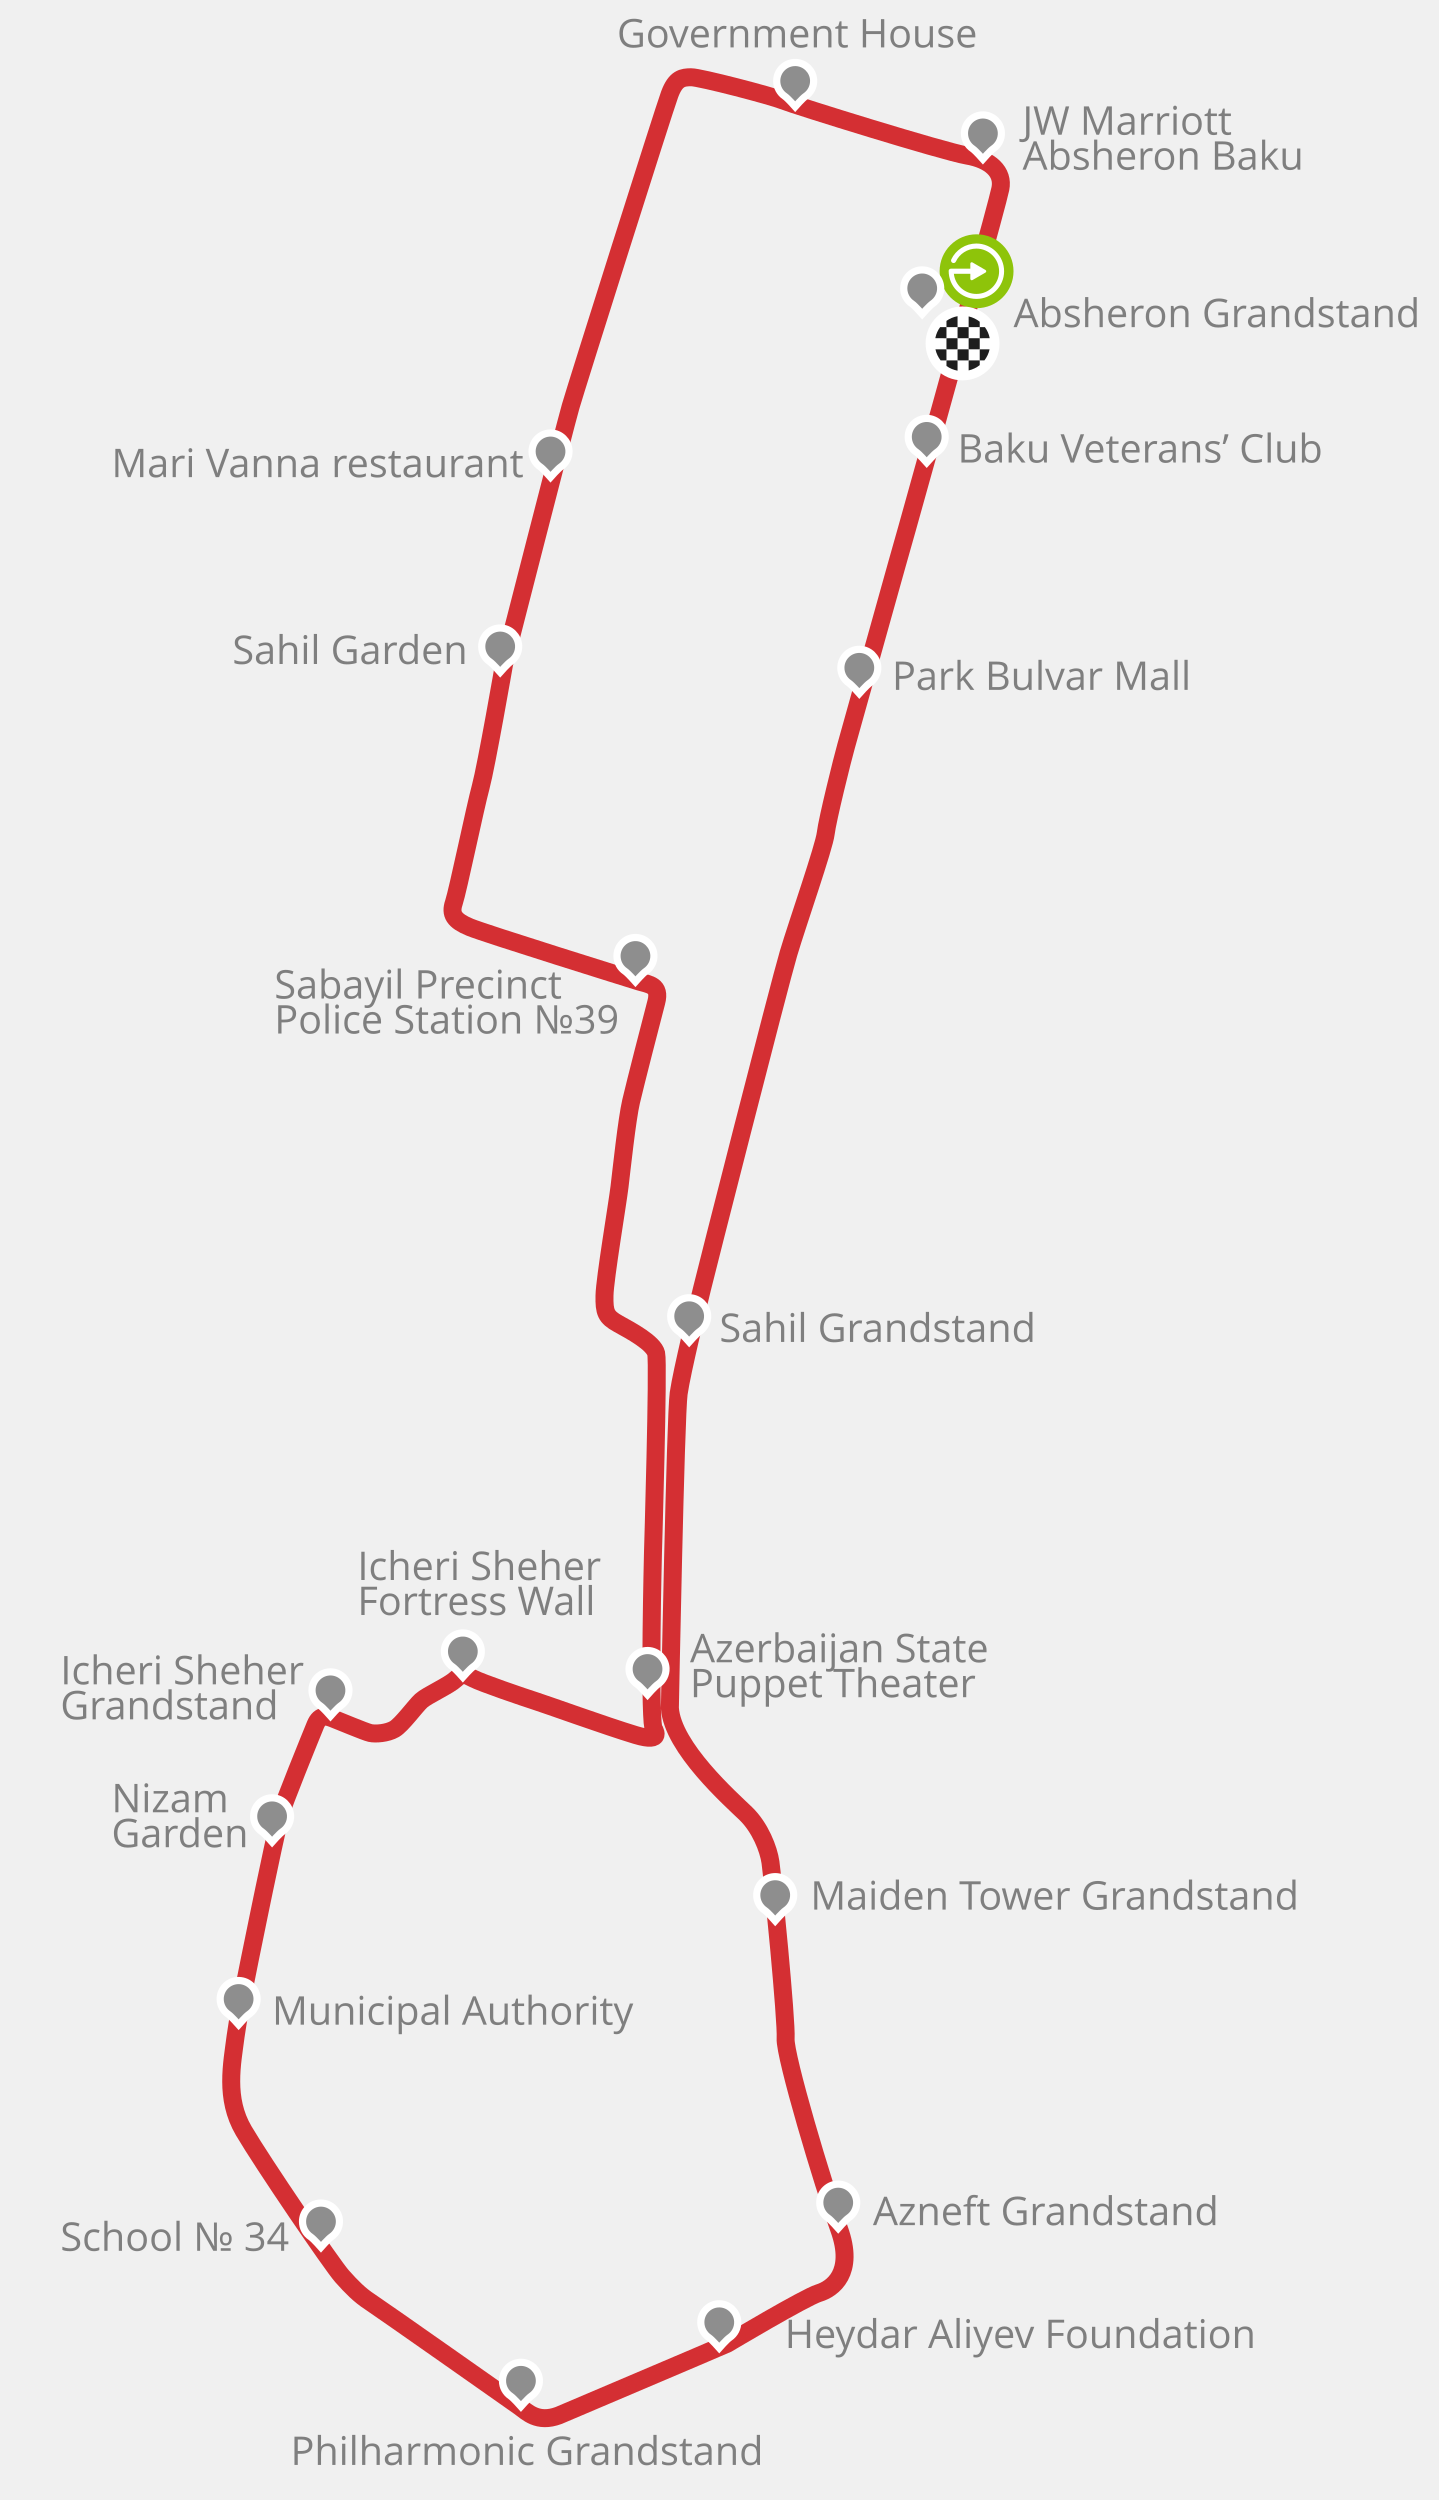
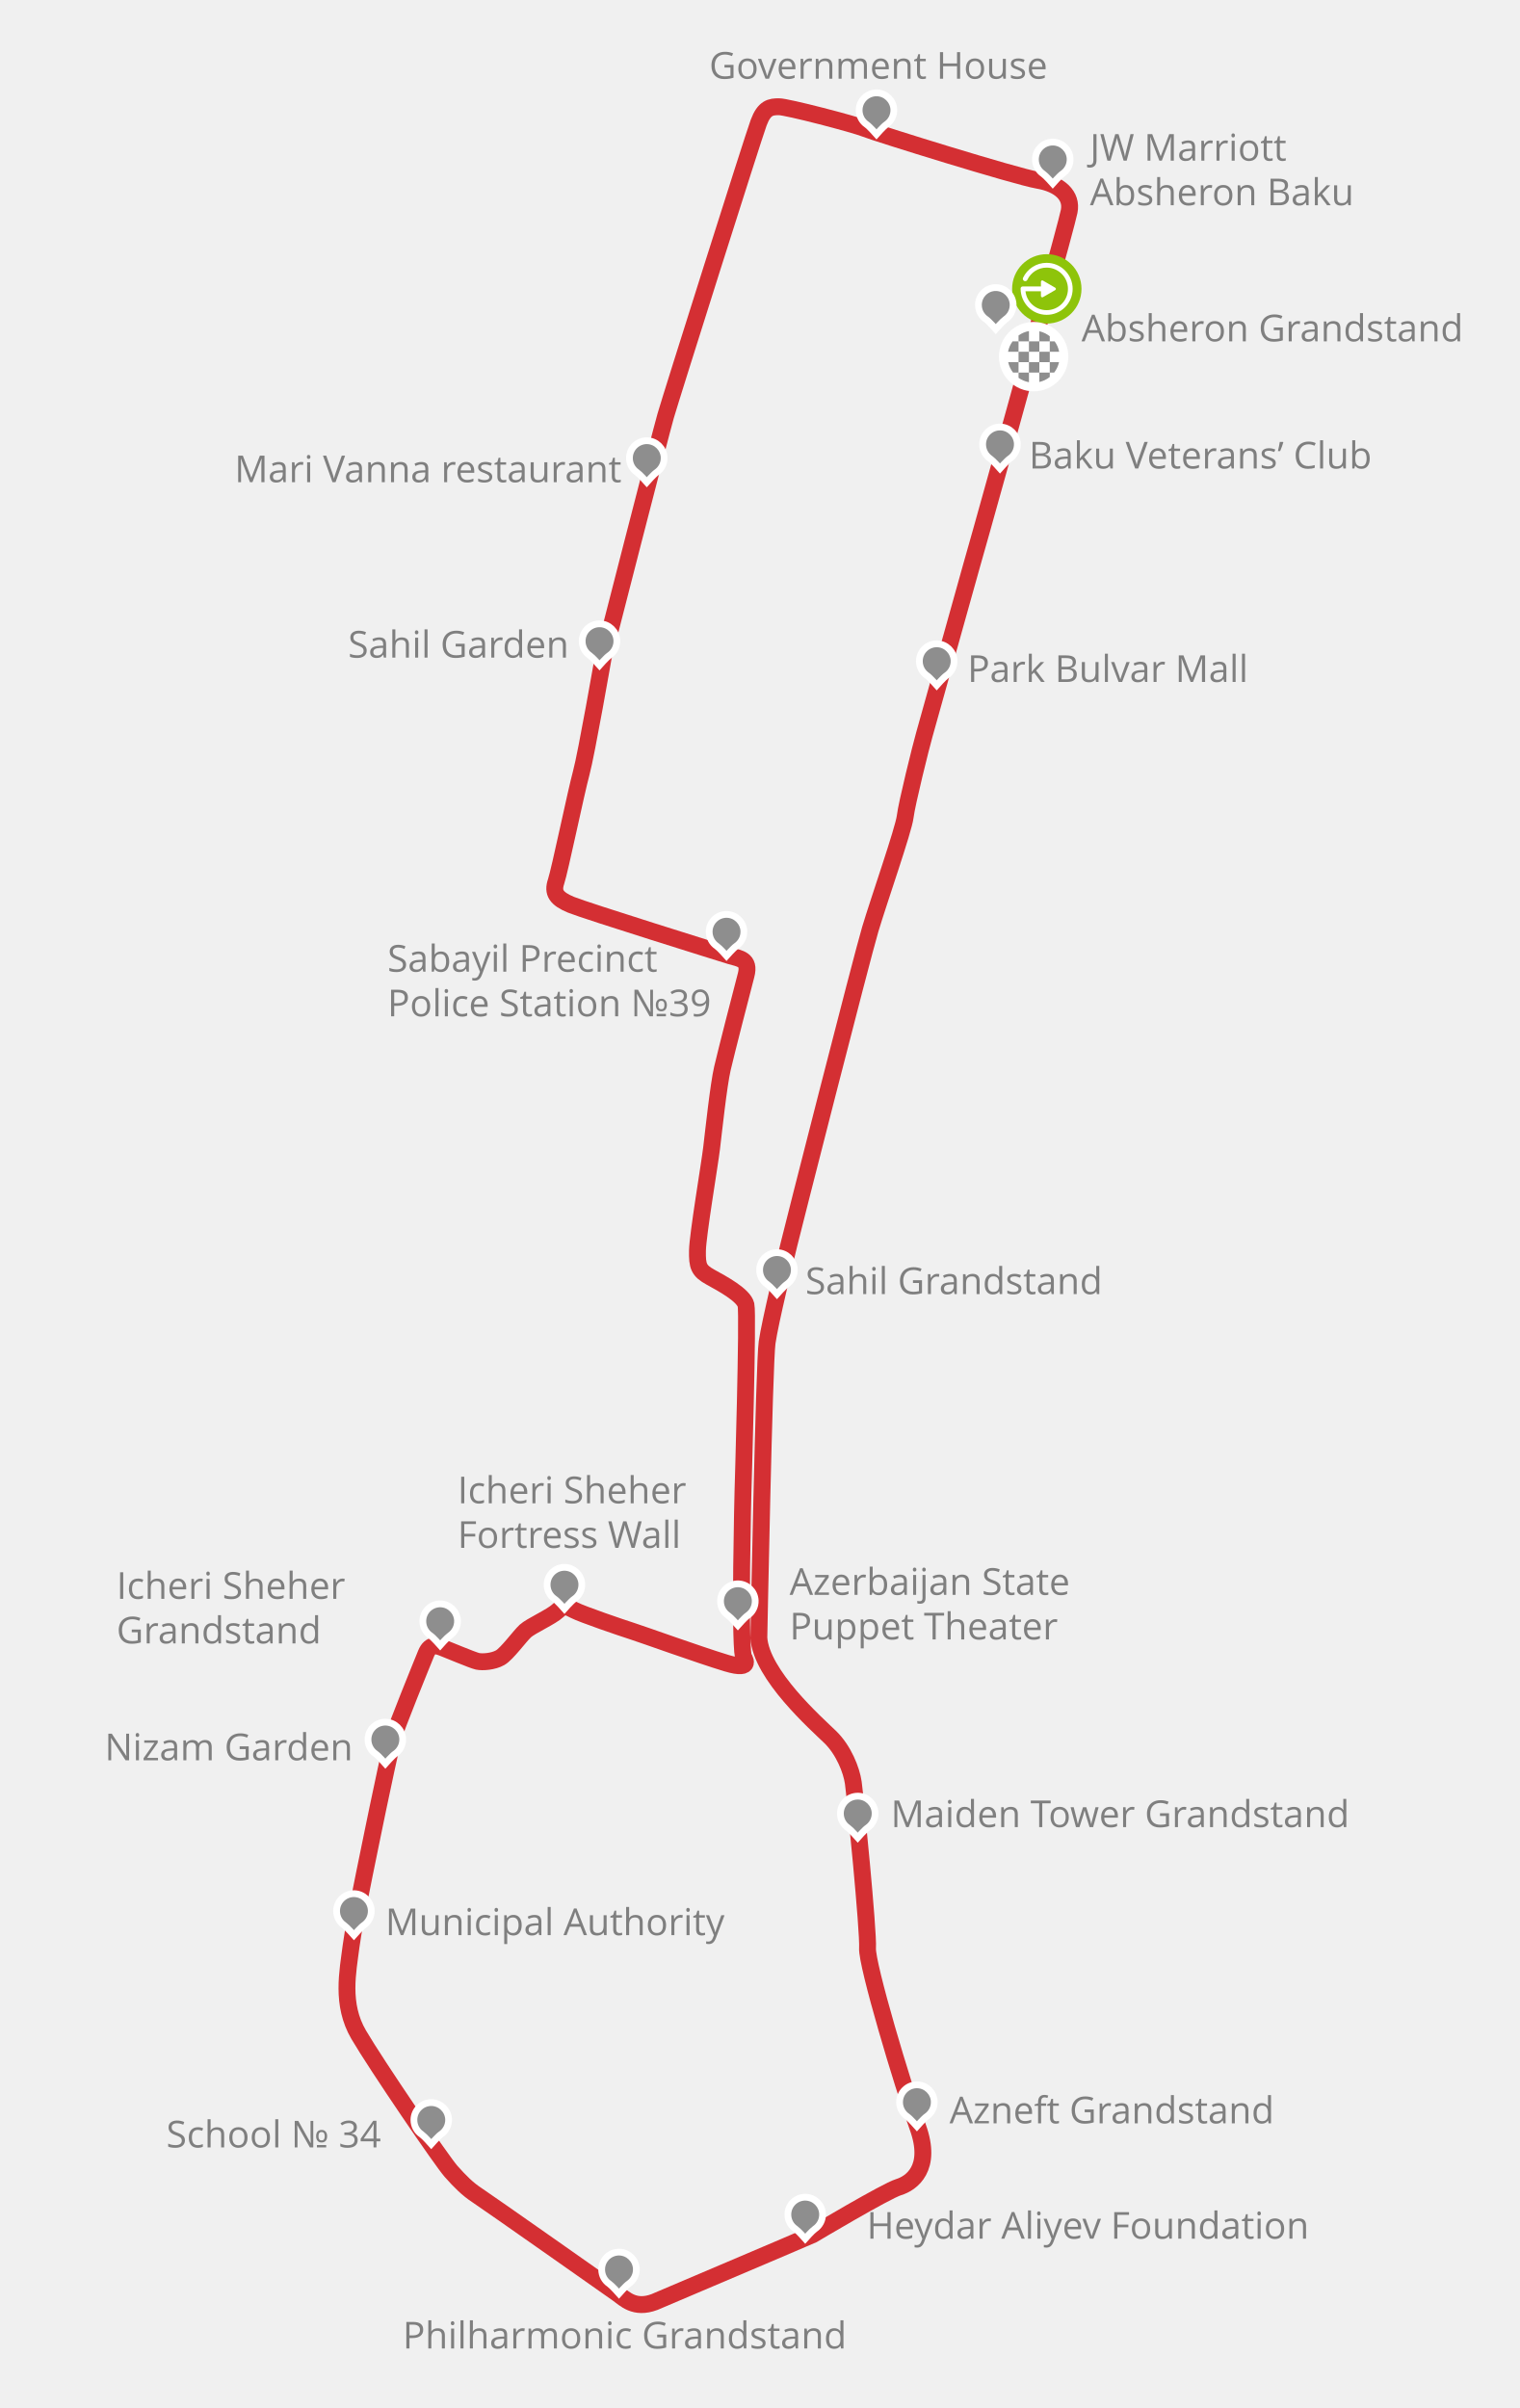
- <svg xmlns="http://www.w3.org/2000/svg" xmlns:html="http://www.w3.org/1999/xhtml" version="1.1" id="track" x="0px" y="0px" width="400px" height="695px" viewBox="-63.203 -248 400 695" enable-background="new -63.203 -248 400 695" xml:space="preserve">
+ <svg xmlns="http://www.w3.org/2000/svg" xmlns:html="http://www.w3.org/1999/xhtml" version="1.1" id="track" x="0px" y="0px" width="450px" height="713px" viewBox="-43.5 -10 450 713" enable-background="new -43.5 -10 450 713" xml:space="preserve">
  <defs>
    <html:link href="map.css" type="text/css" rel="stylesheet" />
    <style type="text/css">
- 	   
- 	    @font-face {
- 	        font-family:OpenSans;
- 	        src: url('fonts/OpenSans-Regular.ttf');
- 	    }
- 	   
- 	 </style>
+ 			
+ 				@font-face {
+ 				    font-family:OpenSans;
+ 				    src: url('fonts/OpenSans-Regular.ttf');
+ 				}
+ 			
+ 		 </style>
  </defs>
-   <path class="track" fill="none" stroke="#7B7B7B" stroke-miterlimit="10" d="M206.062-162.731  c5.341-19.394,8.433-30.79,8.838-32.811c0.938-4.669-2.802-8.112-9.294-9.215c-6.491-1.103-47.8-13.948-51.069-15.276  c-3.27-1.329-23.188-6.511-25.592-6.492c-2.402,0.019-4.305,0.226-5.981,4.734c-1.677,4.511-25.954,81.322-27.528,86.784  c-1.573,5.461-18.48,71.498-18.48,71.498s-4.968,28.552-6.517,34.251C68.89-23.56,64.07-0.313,62.978,2.931  c-1.092,3.245,0.063,5.043,4.468,6.853c4.404,1.808,44.473,14.308,47.085,15.109c2.609,0.799,5.99,0.914,4.708,5.744  c-1.281,4.826-5.849,22.636-6.999,27.569c-1.149,4.934-2.642,18.923-3.211,23.673c-0.567,4.751-4.088,25.571-4.181,30.271  s0.405,5.97,3.858,7.881c3.453,1.908,9.834,5.307,10.511,8.24c0.677,2.933-0.894,55.366-0.894,55.366s-1.058,42.553,0.096,48.796  c0,0,3.278,4.384-4.926,1.906c-8.203-2.48-24.847-8.496-27.958-9.482c-3.111-0.985-14.85-5.007-17.144-6.201  c-2.293-1.194-3.059-1.593-4.911,0.17c-1.854,1.763-7.935,4.466-9.575,5.965c-1.642,1.501-5.405,6.718-7.443,7.901  c-2.036,1.181-5.259,1.409-6.734,1.088c-1.479-0.322-8.915-3.484-10.418-4.044s-3.552-1.34-4.82,1.764  c-1.266,3.102-9.059,22.222-9.727,24.938c-0.668,2.719-3.639,16.386-4.576,21.056c-0.938,4.672-6.908,32.852-7.882,40.531  c-0.973,7.682-3.061,17.285,2.245,26.331c5.308,9.046,24.604,37.378,27.34,40.448c2.738,3.071,4.896,5.243,7.744,7.1  c2.844,1.856,39.283,27.495,41.498,29.059c2.215,1.566,5.08,4.741,10.976,2.54l38.279-16.282l8.618-3.698  c0,0,21.688-12.926,25.413-14.05c3.727-1.125,10.104-5.541,5.649-17.807c-4.451-12.263-15.197-48.255-14.866-52.979  c0.331-4.726-3.696-45.29-4.213-48.962c-0.517-3.673-2.847-9.673-6.877-13.565c-4.029-3.895-20.383-18.358-21.088-29.344  c0,0,1.557-81.209,2.445-87.438c0.891-6.23,5.567-25.251,6.475-29.076c0.91-3.828,21.505-84.69,24.063-93.262  c2.562-8.576,9.909-29.571,10.343-33.344c0.433-3.773,4.708-20.949,5.668-24.3c0.962-3.353,16.116-57.775,16.916-60.385  c0.451-1.474,10.104-36.209,17.082-61.553L206.062-162.731z" />
-   <path class="road" fill="none" stroke="#D42F33" stroke-width="5" stroke-miterlimit="10" d="M206.062-162.731  c5.341-19.394,8.433-30.79,8.838-32.811c0.938-4.669-2.802-8.112-9.294-9.215c-6.491-1.103-47.8-13.948-51.069-15.276  c-3.27-1.329-23.188-6.511-25.592-6.492c-2.402,0.019-4.305,0.226-5.981,4.734c-1.677,4.511-25.954,81.322-27.528,86.784  c-1.573,5.461-18.48,71.498-18.48,71.498s-4.968,28.552-6.517,34.251C68.89-23.56,64.07-0.313,62.978,2.931  c-1.092,3.245,0.063,5.043,4.468,6.853c4.404,1.808,44.473,14.308,47.085,15.109c2.609,0.799,5.99,0.914,4.708,5.744  c-1.281,4.826-5.849,22.636-6.999,27.569c-1.149,4.934-2.642,18.923-3.211,23.673c-0.567,4.751-4.088,25.571-4.181,30.271  s0.405,5.97,3.858,7.881c3.453,1.908,9.834,5.307,10.511,8.24c0.677,2.933-0.894,55.366-0.894,55.366s-1.058,42.553,0.096,48.796  c0,0,3.278,4.384-4.926,1.906c-8.203-2.48-24.847-8.496-27.958-9.482c-3.111-0.985-14.85-5.007-17.144-6.201  c-2.293-1.194-3.059-1.593-4.911,0.17c-1.854,1.763-7.935,4.466-9.575,5.965c-1.642,1.501-5.405,6.718-7.443,7.901  c-2.036,1.181-5.259,1.409-6.734,1.088c-1.479-0.322-8.915-3.484-10.418-4.044s-3.552-1.34-4.82,1.764  c-1.266,3.102-9.059,22.222-9.727,24.938c-0.668,2.719-3.639,16.386-4.576,21.056c-0.938,4.672-6.908,32.852-7.882,40.531  c-0.973,7.682-3.061,17.285,2.245,26.331c5.308,9.046,24.604,37.378,27.34,40.448c2.738,3.071,4.896,5.243,7.744,7.1  c2.844,1.856,39.283,27.495,41.498,29.059c2.215,1.566,5.08,4.741,10.976,2.54l38.279-16.282l8.618-3.698  c0,0,21.688-12.926,25.413-14.05c3.727-1.125,10.104-5.541,5.649-17.807c-4.451-12.263-15.197-48.255-14.866-52.979  c0.331-4.726-3.696-45.29-4.213-48.962c-0.517-3.673-2.847-9.673-6.877-13.565c-4.029-3.895-20.383-18.358-21.088-29.344  c0,0,1.557-81.209,2.445-87.438c0.891-6.23,5.567-25.251,6.475-29.076c0.91-3.828,21.505-84.69,24.063-93.262  c2.562-8.576,9.909-29.571,10.343-33.344c0.433-3.773,4.708-20.949,5.668-24.3c0.962-3.353,16.116-57.775,16.916-60.385  c0.451-1.474,10.104-36.209,17.082-61.553L206.062-162.731z" />
-   <g data-point="19">
-     <text transform="matrix(1 0 0 1 202.9971 -119.4087)" fill="#7F7F7F" font-family="'OpenSans'" font-size="11">Baku Veterans’ Club</text>
-     <path fill="#8E8E8E" stroke="#FFFFFF" stroke-width="2" stroke-miterlimit="10" d="M199.555-126.802   c0.088,1.873-0.831,3.547-2.265,4.516c-0.819,0.555-2.87,2.878-2.87,2.878s-2.05-2.324-2.869-2.877   c-1.372-0.918-2.264-2.491-2.265-4.267c0-2.892,2.391-5.22,5.298-5.132C197.241-131.597,199.417-129.458,199.555-126.802z" />
+   <path class="track" fill="none" stroke="#7B7B7B" stroke-miterlimit="10" d="M264.221,85.394  c5.34-19.394,8.432-30.79,8.838-32.811c0.938-4.669-2.803-8.112-9.295-9.215c-6.49-1.103-47.799-13.948-51.068-15.276  c-3.27-1.329-23.187-6.511-25.592-6.492c-2.402,0.019-4.305,0.226-5.981,4.734c-1.677,4.511-25.954,81.322-27.528,86.784  c-1.573,5.461-18.48,71.498-18.48,71.498s-4.968,28.552-6.517,34.251c-1.549,5.698-6.369,28.945-7.461,32.189  c-1.092,3.245,0.063,5.043,4.468,6.853c4.404,1.808,44.473,14.308,47.085,15.109c2.609,0.799,5.99,0.914,4.708,5.744  c-1.281,4.826-5.849,22.636-6.999,27.569c-1.149,4.934-2.642,18.923-3.211,23.673c-0.567,4.751-4.088,25.571-4.181,30.272  c-0.093,4.699,0.405,5.969,3.858,7.881c3.453,1.906,9.834,5.307,10.511,8.238c0.677,2.934-0.894,55.367-0.894,55.367  s-1.058,42.553,0.096,48.795c0,0,3.278,4.385-4.926,1.906c-8.203-2.48-24.847-8.496-27.958-9.482  c-3.111-0.984-14.85-5.006-17.144-6.199c-2.293-1.195-3.059-1.594-4.911,0.17c-1.854,1.762-7.935,4.465-9.575,5.965  c-1.642,1.5-5.405,6.717-7.443,7.9c-2.036,1.182-5.259,1.408-6.734,1.088c-1.479-0.322-8.915-3.484-10.418-4.045  c-1.503-0.559-3.552-1.34-4.82,1.766c-1.266,3.102-9.059,22.221-9.727,24.938c-0.668,2.719-3.639,16.387-4.576,21.057  c-0.938,4.672-6.908,32.852-7.882,40.529c-0.973,7.684-3.061,17.285,2.245,26.332c5.308,9.047,24.604,37.379,27.34,40.449  c2.738,3.07,4.896,5.242,7.744,7.1c2.844,1.855,39.283,27.494,41.498,29.059c2.215,1.566,5.08,4.74,10.976,2.539l38.279-16.281  l8.617-3.697c0,0,21.689-12.926,25.414-14.051c3.727-1.125,10.104-5.541,5.648-17.807c-4.451-12.264-15.197-48.256-14.865-52.98  c0.33-4.725-3.697-45.289-4.213-48.961c-0.518-3.674-2.848-9.674-6.877-13.564c-4.029-3.896-20.383-18.359-21.088-29.346  c0,0,1.557-81.209,2.445-87.438c0.891-6.23,5.567-25.25,6.476-29.076c0.91-3.826,21.503-84.689,24.062-93.261  c2.563-8.576,9.908-29.571,10.344-33.344c0.432-3.773,4.707-20.949,5.668-24.3c0.961-3.353,16.115-57.775,16.916-60.385  c0.449-1.474,10.104-36.209,17.082-61.553L264.221,85.394z" />
+   <path class="road" fill="none" stroke="#D42F33" stroke-width="5" stroke-miterlimit="10" d="M264.221,85.394  c5.34-19.394,8.432-30.79,8.838-32.811c0.938-4.669-2.803-8.112-9.295-9.215c-6.49-1.103-47.799-13.948-51.068-15.276  c-3.27-1.329-23.187-6.511-25.592-6.492c-2.402,0.019-4.305,0.226-5.981,4.734c-1.677,4.511-25.954,81.322-27.528,86.784  c-1.573,5.461-18.48,71.498-18.48,71.498s-4.968,28.552-6.517,34.251c-1.549,5.698-6.369,28.945-7.461,32.189  c-1.092,3.245,0.063,5.043,4.468,6.853c4.404,1.808,44.473,14.308,47.085,15.109c2.609,0.799,5.99,0.914,4.708,5.744  c-1.281,4.826-5.849,22.636-6.999,27.569c-1.149,4.934-2.642,18.923-3.211,23.673c-0.567,4.751-4.088,25.571-4.181,30.272  c-0.093,4.699,0.405,5.969,3.858,7.881c3.453,1.906,9.834,5.307,10.511,8.238c0.677,2.934-0.894,55.367-0.894,55.367  s-1.058,42.553,0.096,48.795c0,0,3.278,4.385-4.926,1.906c-8.203-2.48-24.847-8.496-27.958-9.482  c-3.111-0.984-14.85-5.006-17.144-6.199c-2.293-1.195-3.059-1.594-4.911,0.17c-1.854,1.762-7.935,4.465-9.575,5.965  c-1.642,1.5-5.405,6.717-7.443,7.9c-2.036,1.182-5.259,1.408-6.734,1.088c-1.479-0.322-8.915-3.484-10.418-4.045  c-1.503-0.559-3.552-1.34-4.82,1.766c-1.266,3.102-9.059,22.221-9.727,24.938c-0.668,2.719-3.639,16.387-4.576,21.057  c-0.938,4.672-6.908,32.852-7.882,40.529c-0.973,7.684-3.061,17.285,2.245,26.332c5.308,9.047,24.604,37.379,27.34,40.449  c2.738,3.07,4.896,5.242,7.744,7.1c2.844,1.855,39.283,27.494,41.498,29.059c2.215,1.566,5.08,4.74,10.976,2.539l38.279-16.281  l8.617-3.697c0,0,21.689-12.926,25.414-14.051c3.727-1.125,10.104-5.541,5.648-17.807c-4.451-12.264-15.197-48.256-14.865-52.98  c0.33-4.725-3.697-45.289-4.213-48.961c-0.518-3.674-2.848-9.674-6.877-13.564c-4.029-3.896-20.383-18.359-21.088-29.346  c0,0,1.557-81.209,2.445-87.438c0.891-6.23,5.567-25.25,6.476-29.076c0.91-3.826,21.503-84.689,24.062-93.261  c2.563-8.576,9.908-29.571,10.344-33.344c0.432-3.773,4.707-20.949,5.668-24.3c0.961-3.353,16.115-57.775,16.916-60.385  c0.449-1.474,10.104-36.209,17.082-61.553L264.221,85.394z" />
+   <g data-point="1">
+     <g class="start">
+       <circle fill="#8EC40A" cx="266.439" cy="75.532" r="10.273" />
+       <g>
+         <path fill="#FFFFFF" d="M266.389,67.826c-1.492,0-2.936,0.422-4.186,1.232c-1.201,0.779-2.172,1.88-2.789,3.18     c-0.164,0.341-0.033,0.762,0.309,0.94c0.357,0.178,0.793,0.035,0.957-0.323c0.504-1.071,1.301-1.979,2.291-2.611     c1.02-0.666,2.203-1.007,3.422-1.006c3.471,0,6.311,2.822,6.311,6.309c0,3.488-2.84,6.293-6.311,6.292     c-3.244,0-5.924-2.446-6.262-5.595l0,0h4.572v1.396c0,0.308,0.344,0.503,0.602,0.341l3.631-2.092c0.26-0.163,0.26-0.535,0-0.697     l-3.633-2.11c-0.258-0.162-0.6,0.033-0.6,0.343v1.395h-5.402c-0.342-0.001-0.615,0.274-0.615,0.614l0,0     c0,4.269,3.42,7.77,7.684,7.788c4.252,0.032,7.725-3.44,7.725-7.689C274.096,71.284,270.639,67.826,266.389,67.826z" />
+       </g>
+     </g>
+     <text transform="matrix(1 0 0 1 276.7148 91.0718)" fill="#7F7F7F" font-family="'OpenSans'" font-size="11">Absheron Grandstand</text>
+     <path fill="#8E8E8E" stroke="#FFFFFF" stroke-width="2" stroke-miterlimit="10" d="M256.461,80.043   c0.088,1.875-0.834,3.548-2.266,4.518c-0.814,0.552-2.867,2.877-2.867,2.877s-2.051-2.326-2.869-2.877   c-1.371-0.921-2.264-2.493-2.264-4.267c0-2.894,2.389-5.223,5.297-5.134C254.146,75.25,256.322,77.388,256.461,80.043z" />
+   </g>
+   <g data-point="2">
+     <text transform="matrix(1 0 0 1 279.2148 37.5718)" enable-background="new    ">
+       <tspan x="0" y="0" fill="#7F7F7F" font-family="'OpenSans'" font-size="11">JW Marriott </tspan>
+       <tspan x="0" y="13.2" fill="#7F7F7F" font-family="'OpenSans'" font-size="11">Absheron Baku</tspan>
+     </text>
+     <path fill="#8E8E8E" stroke="#FFFFFF" stroke-width="2" stroke-miterlimit="10" d="M273.338,36.96   c0.088,1.875-0.828,3.548-2.264,4.517c-0.816,0.553-2.869,2.878-2.869,2.878s-2.051-2.324-2.869-2.877   c-1.371-0.918-2.266-2.493-2.266-4.266c0-2.894,2.393-5.221,5.297-5.134C271.023,32.166,273.201,34.307,273.338,36.96z" />
+   </g>
+   <g data-point="3">
+     <text transform="matrix(1 0 0 1 166.4771 13.3032)" fill="#7F7F7F" font-family="'OpenSans'" font-size="11">Government House</text>
+     <path fill="#8E8E8E" stroke="#FFFFFF" stroke-width="2" stroke-miterlimit="10" d="M221.146,22.38   c0.088,1.875-0.828,3.55-2.264,4.517c-0.818,0.555-2.869,2.878-2.869,2.878s-2.051-2.322-2.871-2.877   c-1.369-0.919-2.264-2.491-2.264-4.266c0-2.891,2.391-5.221,5.297-5.134C218.832,17.587,221.008,19.727,221.146,22.38z" />
+   </g>
+   <g data-point="4">
+     <text transform="matrix(1 0 0 1 25.9487 132.7769)" fill="#7F7F7F" font-family="'OpenSans'" font-size="11">Mari Vanna restaurant</text>
+     <path fill="#8E8E8E" stroke="#FFFFFF" stroke-width="2" stroke-miterlimit="10" d="M153.137,125.381   c0.088,1.875-0.831,3.548-2.266,4.518c-0.819,0.555-2.869,2.877-2.869,2.877s-2.052-2.324-2.87-2.877   c-1.371-0.918-2.264-2.491-2.263-4.267c-0.001-2.893,2.39-5.22,5.296-5.133C150.82,120.586,152.998,122.728,153.137,125.381z" />
+   </g>
+   <g data-point="5">
+     <text transform="matrix(1 0 0 1 59.5552 184.7163)" fill="#7F7F7F" font-family="'OpenSans'" font-size="11">Sahil Garden</text>
+     <path fill="#8E8E8E" stroke="#FFFFFF" stroke-width="2" stroke-miterlimit="10" d="M139.141,179.595   c0.088,1.875-0.831,3.549-2.266,4.518c-0.818,0.553-2.869,2.876-2.869,2.876s-2.051-2.322-2.869-2.877   c-1.369-0.917-2.262-2.49-2.262-4.265c0-2.894,2.388-5.222,5.297-5.134C136.826,174.8,139.005,176.939,139.141,179.595z" />
+   </g>
+   <g data-point="6">
+     <text transform="matrix(1 0 0 1 71.2173 277.7163)" enable-background="new    ">
+       <tspan x="0" y="0" fill="#7F7F7F" font-family="'OpenSans'" font-size="11">Sabayil Precinct</tspan>
+       <tspan x="0" y="13.2" fill="#7F7F7F" font-family="'OpenSans'" font-size="11">Police Station №39</tspan>
+     </text>
+     <path fill="#8E8E8E" stroke="#FFFFFF" stroke-width="2" stroke-miterlimit="10" d="M176.743,265.64   c0.087,1.873-0.831,3.546-2.266,4.516c-0.818,0.555-2.869,2.875-2.869,2.875s-2.052-2.321-2.87-2.876   c-1.368-0.917-2.26-2.49-2.26-4.264c-0.001-2.895,2.388-5.222,5.296-5.136C174.429,260.845,176.604,262.982,176.743,265.64z" />
+   </g>
+   <g data-point="7">
+     <text transform="matrix(1 0 0 1 190.2769 462.2266)" enable-background="new    ">
+       <tspan x="0" y="0" fill="#7F7F7F" font-family="'OpenSans'" font-size="11">Azerbaijan State</tspan>
+       <tspan x="0" y="13.201" fill="#7F7F7F" font-family="'OpenSans'" font-size="11">Puppet Theater</tspan>
+     </text>
+     <path fill="#8E8E8E" stroke="#FFFFFF" stroke-width="2" stroke-miterlimit="10" d="M180.103,463.855   c0.087,1.873-0.833,3.549-2.266,4.518c-0.818,0.555-2.869,2.877-2.869,2.877s-2.052-2.322-2.868-2.877   c-1.371-0.918-2.266-2.492-2.266-4.268c0-2.889,2.391-5.219,5.298-5.131C177.789,459.063,179.964,461.201,180.103,463.855z" />
+   </g>
+   <g data-point="8">
+     <text transform="matrix(1 0 0 1 91.9653 435.1172)" enable-background="new    ">
+       <tspan x="0" y="0" fill="#7F7F7F" font-family="'OpenSans'" font-size="11">Icheri Sheher</tspan>
+       <tspan x="0" y="13.199" fill="#7F7F7F" font-family="'OpenSans'" font-size="11">Fortress Wall</tspan>
+     </text>
+     <path fill="#8E8E8E" stroke="#FFFFFF" stroke-width="2" stroke-miterlimit="10" d="M128.76,458.973   c0.088,1.875-0.833,3.547-2.267,4.52c-0.818,0.555-2.869,2.875-2.869,2.875s-2.048-2.322-2.868-2.877   c-1.37-0.918-2.263-2.49-2.263-4.266c0.001-2.895,2.388-5.223,5.297-5.135C126.444,454.18,128.623,456.316,128.76,458.973z" />
+   </g>
+   <g data-point="9">
+     <text transform="matrix(1 0 0 1 -9.0142 463.4043)" enable-background="new    ">
+       <tspan x="0" y="0" fill="#7F7F7F" font-family="'OpenSans'" font-size="11">Icheri Sheher </tspan>
+       <tspan x="0" y="13.201" fill="#7F7F7F" font-family="'OpenSans'" font-size="11">Grandstand</tspan>
+     </text>
+     <path fill="#8E8E8E" stroke="#FFFFFF" stroke-width="2" stroke-miterlimit="10" d="M91.959,469.791   c0.089,1.873-0.832,3.545-2.266,4.516c-0.816,0.553-2.867,2.875-2.867,2.875s-2.048-2.322-2.87-2.877   c-1.371-0.918-2.263-2.488-2.263-4.264c0.001-2.895,2.39-5.221,5.297-5.135C89.645,464.996,91.822,467.135,91.959,469.791z" />
+   </g>
+   <g data-point="10">
+     <text transform="matrix(1 0 0 1 -12.5 511.2051)" fill="#7F7F7F" font-family="'OpenSans'" font-size="11">Nizam Garden</text>
+     <path fill="#8E8E8E" stroke="#FFFFFF" stroke-width="2" stroke-miterlimit="10" d="M75.73,504.811   c0.087,1.873-0.831,3.547-2.266,4.516c-0.818,0.553-2.869,2.879-2.869,2.879s-2.048-2.326-2.868-2.879   c-1.371-0.92-2.265-2.492-2.265-4.266c0-2.893,2.39-5.221,5.297-5.133C73.415,500.016,75.591,502.152,75.73,504.811z" />
+   </g>
+   <g data-point="11">
+     <text transform="matrix(1 0 0 1 70.5991 562.9902)" fill="#7F7F7F" font-family="'OpenSans'" font-size="11">Municipal Authority</text>
+     <path fill="#8E8E8E" stroke="#FFFFFF" stroke-width="2" stroke-miterlimit="10" d="M66.424,555.596   c0.09,1.877-0.831,3.547-2.266,4.516c-0.816,0.555-2.866,2.881-2.866,2.881s-2.052-2.324-2.868-2.881   c-1.372-0.918-2.265-2.488-2.265-4.264c-0.001-2.895,2.39-5.223,5.297-5.135C64.109,550.803,66.285,552.941,66.424,555.596z" />
+   </g>
+   <g data-point="12">
+     <g>
+       <text transform="matrix(1 0 0 1 5.7368 625.8516)" fill="#7F7F7F" font-family="'OpenSans'" font-size="11">School № 34</text>
+     </g>
+     <path fill="#8E8E8E" stroke="#FFFFFF" stroke-width="2" stroke-miterlimit="10" d="M89.32,617.461   c0.089,1.871-0.83,3.545-2.266,4.516c-0.818,0.555-2.869,2.875-2.869,2.875s-2.048-2.322-2.865-2.875   c-1.373-0.92-2.267-2.49-2.268-4.266c0.001-2.895,2.393-5.221,5.297-5.135C87.004,612.666,89.182,614.805,89.32,617.461z" />
+   </g>
+   <g data-point="13">
+     <g>
+       <text transform="matrix(1 0 0 1 75.7358 685.3789)" fill="#7F7F7F" font-family="'OpenSans'" font-size="11">Philharmonic Grandstand</text>
+     </g>
+     <path fill="#8E8E8E" stroke="#FFFFFF" stroke-width="2" stroke-miterlimit="10" d="M144.909,661.73   c0.088,1.875-0.829,3.547-2.266,4.516c-0.816,0.553-2.869,2.879-2.869,2.879s-2.049-2.326-2.868-2.879   c-1.371-0.92-2.265-2.49-2.263-4.266c-0.001-2.891,2.391-5.221,5.295-5.135C142.594,656.938,144.771,659.074,144.909,661.73z" />
+   </g>
+   <g data-point="14">
+     <g>
+       <text transform="matrix(1 0 0 1 213.1289 652.8633)" fill="#7F7F7F" font-family="'OpenSans'" font-size="11">Heydar Aliyev Foundation</text>
+     </g>
+     <path fill="#8E8E8E" stroke="#FFFFFF" stroke-width="2" stroke-miterlimit="10" d="M200.043,645.471   c0.09,1.873-0.83,3.547-2.264,4.516c-0.818,0.553-2.871,2.879-2.871,2.879s-2.049-2.324-2.867-2.879   c-1.369-0.92-2.264-2.492-2.266-4.266c0.002-2.891,2.391-5.221,5.297-5.133C197.729,640.678,199.907,642.816,200.043,645.471z" />
+   </g>
+   <g data-point="15">
+     <g>
+       <text transform="matrix(1 0 0 1 237.6289 618.7129)" fill="#7F7F7F" font-family="'OpenSans'" font-size="11">Azneft Grandstand</text>
+     </g>
+     <path fill="#8E8E8E" stroke="#FFFFFF" stroke-width="2" stroke-miterlimit="10" d="M233.115,612.195   c0.088,1.875-0.828,3.547-2.266,4.516c-0.818,0.555-2.867,2.879-2.867,2.879s-2.049-2.324-2.869-2.877   c-1.371-0.922-2.266-2.494-2.266-4.268c0-2.887,2.391-5.219,5.299-5.129C230.801,607.404,232.977,609.543,233.115,612.195z" />
+   </g>
+   <g data-point="16">
+     <text transform="matrix(1 0 0 1 220.248 530.998)" fill="#7F7F7F" font-family="'OpenSans'" font-size="11">Maiden Tower Grandstand</text>
+     <path fill="#8E8E8E" stroke="#FFFFFF" stroke-width="2" stroke-miterlimit="10" d="M215.598,526.717   c0.088,1.875-0.834,3.547-2.266,4.518c-0.818,0.553-2.867,2.879-2.867,2.879s-2.053-2.326-2.869-2.879   c-1.371-0.924-2.268-2.49-2.268-4.264c0-2.893,2.391-5.221,5.297-5.135C213.281,521.924,215.459,524.063,215.598,526.717z" />
+   </g>
+   <g data-point="17">
+     <text transform="matrix(1 0 0 1 194.9556 373.1797)" fill="#7F7F7F" font-family="'OpenSans'" font-size="11">Sahil Grandstand</text>
+     <path fill="#8E8E8E" stroke="#FFFFFF" stroke-width="2" stroke-miterlimit="10" d="M191.678,365.787   c0.086,1.873-0.832,3.549-2.264,4.518c-0.819,0.555-2.87,2.875-2.87,2.875s-2.052-2.322-2.87-2.877   c-1.37-0.916-2.264-2.488-2.265-4.264c-0.001-2.895,2.39-5.223,5.297-5.133C189.364,360.992,191.54,363.133,191.678,365.787z" />
  </g>
  <g data-point="18">
-     <text transform="matrix(1 0 0 1 184.7876 -56.2085)" fill="#7F7F7F" font-family="'OpenSans'" font-size="11">Park Bulvar Mall</text>
-     <path fill="#8E8E8E" stroke="#FFFFFF" stroke-width="2" stroke-miterlimit="10" d="M180.819-62.602   c0.088,1.873-0.827,3.548-2.263,4.515c-0.819,0.555-2.87,2.878-2.87,2.878s-2.049-2.322-2.869-2.877   c-1.37-0.919-2.264-2.491-2.265-4.267c0.001-2.892,2.392-5.221,5.298-5.132C178.507-67.397,180.684-65.258,180.819-62.602z" />
+     <text transform="matrix(1 0 0 1 242.9453 191.9155)" fill="#7F7F7F" font-family="'OpenSans'" font-size="11">Park Bulvar Mall</text>
+     <path fill="#8E8E8E" stroke="#FFFFFF" stroke-width="2" stroke-miterlimit="10" d="M238.977,185.522   c0.088,1.873-0.826,3.548-2.262,4.515c-0.82,0.555-2.871,2.878-2.871,2.878s-2.049-2.322-2.869-2.877   c-1.369-0.919-2.264-2.491-2.266-4.267c0.002-2.892,2.393-5.221,5.299-5.132C236.664,180.728,238.842,182.867,238.977,185.522z" />
  </g>
-   <g data-point="17">
-     <text transform="matrix(1 0 0 1 136.7969 125.0557)" fill="#7F7F7F" font-family="'OpenSans'" font-size="11">Sahil Grandstand</text>
-     <path fill="#8E8E8E" stroke="#FFFFFF" stroke-width="2" stroke-miterlimit="10" d="M133.519,117.663   c0.087,1.873-0.831,3.549-2.264,4.517c-0.818,0.555-2.869,2.875-2.869,2.875s-2.052-2.321-2.87-2.876   c-1.37-0.917-2.264-2.489-2.265-4.264c-0.001-2.894,2.39-5.223,5.297-5.134C131.204,112.868,133.381,115.008,133.519,117.663z" />
+   <g data-point="19">
+     <text transform="matrix(1 0 0 1 261.1563 128.7163)" fill="#7F7F7F" font-family="'OpenSans'" font-size="11">Baku Veterans’ Club</text>
+     <path fill="#8E8E8E" stroke="#FFFFFF" stroke-width="2" stroke-miterlimit="10" d="M257.713,121.323   c0.088,1.873-0.83,3.547-2.266,4.516c-0.818,0.555-2.869,2.878-2.869,2.878s-2.051-2.324-2.869-2.877   c-1.371-0.918-2.264-2.491-2.266-4.267c0-2.892,2.391-5.22,5.299-5.132C255.398,116.527,257.574,118.667,257.713,121.323z" />
  </g>
-   <g data-point="16">
-     <text transform="matrix(1 0 0 1 162.0884 282.874)" fill="#7F7F7F" font-family="'OpenSans'" font-size="11">Maiden Tower Grandstand</text>
-     <path fill="#8E8E8E" stroke="#FFFFFF" stroke-width="2" stroke-miterlimit="10" d="M157.439,278.592   c0.088,1.875-0.834,3.548-2.265,4.518c-0.818,0.553-2.868,2.879-2.868,2.879s-2.051-2.327-2.868-2.879   c-1.372-0.923-2.267-2.49-2.267-4.264c0-2.892,2.39-5.221,5.297-5.134C155.124,273.799,157.301,275.938,157.439,278.592z" />
-   </g>
-   <g data-point="15_1_">
+   <g data-point="20" class="finish">
+     <circle fill="#FFFFFF" cx="262.545" cy="95.598" r="10.273" />
    <g>
-       <text transform="matrix(1 0 0 1 179.4702 370.5879)" fill="#7F7F7F" font-family="'OpenSans'" font-size="11">Azneft Grandstand</text>
-     </g>
-     <path fill="#8E8E8E" stroke="#FFFFFF" stroke-width="2" stroke-miterlimit="10" d="M174.958,364.071   c0.087,1.874-0.829,3.547-2.266,4.516c-0.818,0.554-2.867,2.878-2.867,2.878s-2.05-2.324-2.87-2.877   c-1.371-0.921-2.265-2.493-2.265-4.267c0-2.888,2.391-5.22,5.298-5.13C172.642,359.279,174.818,361.418,174.958,364.071z" />
-   </g>
-   <g data-point="14_1_">
-     <g>
-       <text transform="matrix(1 0 0 1 154.9702 404.7393)" fill="#7F7F7F" font-family="'OpenSans'" font-size="11">Heydar Aliyev Foundation</text>
-     </g>
-     <path fill="#8E8E8E" stroke="#FFFFFF" stroke-width="2" stroke-miterlimit="10" d="M141.885,397.346   c0.089,1.873-0.83,3.547-2.264,4.516c-0.818,0.553-2.871,2.878-2.871,2.878s-2.048-2.324-2.866-2.878   c-1.371-0.921-2.266-2.493-2.267-4.266c0.002-2.89,2.392-5.221,5.297-5.132C139.57,392.553,141.748,394.691,141.885,397.346z" />
-   </g>
-   <g data-point="13_1_">
-     <g>
-       <text transform="matrix(1 0 0 1 17.5776 437.2549)" fill="#7F7F7F" font-family="'OpenSans'" font-size="11">Philharmonic Grandstand</text>
-     </g>
-     <path fill="#8E8E8E" stroke="#FFFFFF" stroke-width="2" stroke-miterlimit="10" d="M86.75,413.606   c0.088,1.875-0.829,3.547-2.266,4.516c-0.816,0.553-2.869,2.878-2.869,2.878s-2.049-2.326-2.868-2.879   c-1.371-0.919-2.265-2.489-2.263-4.265c-0.001-2.89,2.391-5.221,5.295-5.134C84.435,408.813,86.613,410.95,86.75,413.606z" />
-   </g>
-   <g data-point="12_1_">
-     <g>
-       <text transform="matrix(1 0 0 1 -46.4219 377.7266)" fill="#7F7F7F" font-family="'OpenSans'" font-size="11">School № 34</text>
-     </g>
-     <path fill="#8E8E8E" stroke="#FFFFFF" stroke-width="2" stroke-miterlimit="10" d="M31.161,369.336   c0.089,1.872-0.83,3.546-2.266,4.516c-0.818,0.555-2.869,2.875-2.869,2.875s-2.048-2.322-2.865-2.875   c-1.373-0.921-2.267-2.491-2.268-4.266c0.001-2.895,2.393-5.221,5.297-5.134C28.845,364.541,31.023,366.68,31.161,369.336z" />
-   </g>
-   <g data-point="11">
-     <text transform="matrix(1 0 0 1 12.4409 314.8662)" fill="#7F7F7F" font-family="'OpenSans'" font-size="11">Municipal Authority</text>
-     <path fill="#8E8E8E" stroke="#FFFFFF" stroke-width="2" stroke-miterlimit="10" d="M8.265,307.471   c0.09,1.877-0.831,3.548-2.266,4.517c-0.816,0.554-2.866,2.879-2.866,2.879s-2.052-2.323-2.868-2.88   C-1.107,311.07-2,309.498-2,307.723c-0.001-2.894,2.39-5.223,5.297-5.134C5.95,302.679,8.126,304.817,8.265,307.471z" />
-   </g>
-   <g data-point="10">
-     <text transform="matrix(1 0 0 1 -32.2095 255.8008)">
-       <tspan x="0" y="0" fill="#7F7F7F" font-family="'OpenSans'" font-size="11">Nizam</tspan>
-       <tspan x="0" y="9.725" fill="#7F7F7F" font-family="'OpenSans'" font-size="11">Garden</tspan>
-     </text>
-     <path fill="#8E8E8E" stroke="#FFFFFF" stroke-width="2" stroke-miterlimit="10" d="M17.572,256.686   c0.087,1.873-0.831,3.547-2.266,4.516c-0.818,0.553-2.869,2.878-2.869,2.878s-2.048-2.325-2.868-2.878   c-1.371-0.92-2.265-2.492-2.265-4.266c0-2.892,2.39-5.221,5.297-5.132C15.256,251.891,17.432,254.029,17.572,256.686z" />
-   </g>
-   <g data-point="9">
-     <text transform="matrix(1 0 0 1 -46.4224 220.2412)">
-       <tspan x="0" y="0" fill="#7F7F7F" font-family="'OpenSans'" font-size="11">Icheri Sheher </tspan>
-       <tspan x="0" y="9.725" fill="#7F7F7F" font-family="'OpenSans'" font-size="11">Grandstand</tspan>
-     </text>
-     <path fill="#8E8E8E" stroke="#FFFFFF" stroke-width="2" stroke-miterlimit="10" d="M33.801,221.667   c0.089,1.873-0.832,3.545-2.266,4.516c-0.816,0.553-2.867,2.875-2.867,2.875s-2.048-2.322-2.87-2.877   c-1.371-0.919-2.263-2.489-2.263-4.265c0.001-2.894,2.39-5.22,5.297-5.134C31.486,216.872,33.663,219.011,33.801,221.667z" />
-   </g>
-   <g data-point="8">
-     <text transform="matrix(1 0 0 1 36.1611 191.2417)">
-       <tspan x="0" y="0" fill="#7F7F7F" font-family="'OpenSans'" font-size="11">Icheri Sheher</tspan>
-       <tspan x="0" y="9.725" fill="#7F7F7F" font-family="'OpenSans'" font-size="11">Fortress Wall</tspan>
-     </text>
-     <path fill="#8E8E8E" stroke="#FFFFFF" stroke-width="2" stroke-miterlimit="10" d="M70.601,210.848   c0.088,1.875-0.833,3.548-2.267,4.519c-0.818,0.555-2.869,2.875-2.869,2.875s-2.048-2.322-2.868-2.877   c-1.37-0.917-2.263-2.489-2.263-4.265c0.001-2.894,2.388-5.222,5.297-5.134C68.285,206.055,70.464,208.193,70.601,210.848z" />
-   </g>
-   <g data-point="7">
-     <text transform="matrix(1 0 0 1 128.6177 214.103)">
-       <tspan x="0" y="0" fill="#7F7F7F" font-family="'OpenSans'" font-size="11">Azerbaijan State</tspan>
-       <tspan x="0" y="9.724" fill="#7F7F7F" font-family="'OpenSans'" font-size="11">Puppet Theater</tspan>
-     </text>
-     <path fill="#8E8E8E" stroke="#FFFFFF" stroke-width="2" stroke-miterlimit="10" d="M121.944,215.732   c0.087,1.873-0.833,3.548-2.266,4.516c-0.818,0.555-2.869,2.878-2.869,2.878s-2.052-2.323-2.868-2.877   c-1.371-0.919-2.266-2.493-2.266-4.267c0-2.889,2.391-5.22,5.298-5.132C119.63,210.938,121.805,213.077,121.944,215.732z" />
-   </g>
-   <g data-point="6">
-     <text transform="matrix(1 0 0 1 13.0581 29.5913)">
-       <tspan x="0" y="0" fill="#7F7F7F" font-family="'OpenSans'" font-size="11">Sabayil Precinct</tspan>
-       <tspan x="0" y="9.725" fill="#7F7F7F" font-family="'OpenSans'" font-size="11">Police Station №39</tspan>
-     </text>
-     <path fill="#8E8E8E" stroke="#FFFFFF" stroke-width="2" stroke-miterlimit="10" d="M118.584,17.515   c0.087,1.873-0.831,3.546-2.266,4.516c-0.818,0.555-2.869,2.875-2.869,2.875s-2.052-2.321-2.87-2.876   c-1.368-0.917-2.26-2.49-2.26-4.264c-0.001-2.895,2.388-5.222,5.296-5.136C116.27,12.72,118.446,14.858,118.584,17.515z" />
-   </g>
-   <g data-point="5">
-     <text transform="matrix(1 0 0 1 1.3965 -63.4087)" fill="#7F7F7F" font-family="'OpenSans'" font-size="11">Sahil Garden</text>
-     <path fill="#8E8E8E" stroke="#FFFFFF" stroke-width="2" stroke-miterlimit="10" d="M80.982-68.53   c0.088,1.875-0.831,3.549-2.266,4.518c-0.818,0.553-2.869,2.876-2.869,2.876s-2.051-2.322-2.869-2.877   c-1.369-0.917-2.262-2.49-2.262-4.265c0-2.894,2.388-5.222,5.297-5.134C78.667-73.324,80.846-71.185,80.982-68.53z" />
-   </g>
-   <g data-point="4">
-     <text transform="matrix(1 0 0 1 -32.2095 -115.3481)" fill="#7F7F7F" font-family="'OpenSans'" font-size="11">Mari Vanna restaurant</text>
-     <path fill="#8E8E8E" stroke="#FFFFFF" stroke-width="2" stroke-miterlimit="10" d="M94.978-122.743   c0.088,1.875-0.831,3.548-2.266,4.518c-0.819,0.555-2.869,2.877-2.869,2.877s-2.052-2.324-2.87-2.877   c-1.371-0.918-2.264-2.491-2.263-4.267c-0.001-2.893,2.39-5.22,5.296-5.133C92.661-127.538,94.839-125.397,94.978-122.743z" />
-   </g>
-   <g data-point="3">
-     <text transform="matrix(1 0 0 1 108.3188 -234.8213)" fill="#7F7F7F" font-family="'OpenSans'" font-size="11">Government House</text>
-     <path fill="#8E8E8E" stroke="#FFFFFF" stroke-width="2" stroke-miterlimit="10" d="M162.988-225.744   c0.088,1.875-0.827,3.55-2.264,4.517c-0.818,0.555-2.869,2.878-2.869,2.878s-2.05-2.322-2.87-2.877   c-1.37-0.919-2.265-2.491-2.265-4.266c0-2.891,2.392-5.221,5.297-5.134C160.675-230.537,162.85-228.398,162.988-225.744z" />
-   </g>
-   <g data-point="2">
-     <text transform="matrix(1 0 0 1 221.0557 -210.5527)">
-       <tspan x="0" y="0" fill="#7F7F7F" font-family="'OpenSans'" font-size="11">JW Marriott </tspan>
-       <tspan x="0" y="9.725" fill="#7F7F7F" font-family="'OpenSans'" font-size="11">Absheron Baku</tspan>
-     </text>
-     <path fill="#8E8E8E" stroke="#FFFFFF" stroke-width="2" stroke-miterlimit="10" d="M215.18-211.164   c0.088,1.875-0.829,3.548-2.263,4.517c-0.818,0.553-2.87,2.878-2.87,2.878s-2.05-2.324-2.869-2.877   c-1.372-0.918-2.266-2.493-2.266-4.266c0-2.894,2.393-5.221,5.297-5.134C212.866-215.959,215.043-213.818,215.18-211.164z" />
-   </g>
-   <g data-point="1">
-     <g class="start">
-       <circle fill="#8EC40A" cx="208.282" cy="-172.592" r="10.273" />
-       <g>
-         <path fill="#FFFFFF" d="M208.231-180.299c-1.492,0-2.935,0.422-4.186,1.232c-1.201,0.779-2.172,1.88-2.789,3.18     c-0.164,0.341-0.033,0.762,0.309,0.94c0.357,0.178,0.793,0.035,0.957-0.323c0.503-1.071,1.301-1.979,2.29-2.611     c1.021-0.666,2.204-1.007,3.422-1.006c3.471,0,6.311,2.822,6.311,6.309c0,3.488-2.839,6.293-6.31,6.292     c-3.244,0-5.924-2.446-6.262-5.595l0,0h4.573l-0.001,1.396c0,0.308,0.343,0.503,0.601,0.341l3.632-2.092     c0.26-0.163,0.26-0.535,0-0.697l-3.633-2.11c-0.258-0.162-0.6,0.033-0.6,0.343l0,1.395h-5.402     c-0.342-0.001-0.615,0.274-0.615,0.614l0,0c0,4.269,3.42,7.77,7.684,7.788c4.251,0.032,7.724-3.44,7.724-7.689     C215.937-176.841,212.481-180.299,208.231-180.299z" />
-       </g>
-     </g>
-     <text transform="matrix(1 0 0 1 218.5557 -157.0527)" fill="#7F7F7F" font-family="'OpenSans'" font-size="11">Absheron Grandstand</text>
-     <path fill="#8E8E8E" stroke="#FFFFFF" stroke-width="2" stroke-miterlimit="10" d="M198.303-168.081   c0.088,1.875-0.834,3.548-2.265,4.518c-0.816,0.552-2.868,2.877-2.868,2.877s-2.051-2.326-2.869-2.877   c-1.371-0.921-2.264-2.493-2.264-4.267c0-2.894,2.39-5.223,5.297-5.134C195.989-172.875,198.165-170.737,198.303-168.081z" />
-   </g>
-   <g class="finish">
-     <circle fill="#FFFFFF" cx="204.387" cy="-152.527" r="10.273" />
-     <g>
-       <rect x="199.915" y="-150.89" fill="none" width="3.082" height="3.082" />
-       <rect x="206.079" y="-157.053" fill="none" width="3.083" height="3.082" />
-       <rect x="202.997" y="-153.972" fill="none" width="3.082" height="3.083" />
-       <rect x="199.915" y="-157.054" fill="none" width="3.082" height="3.082" />
-       <rect x="206.08" y="-150.889" fill="none" width="3.081" height="3.082" />
-       <path fill="#1E1E1E" d="M199.915-153.971l0-3.084l-1.764,0.001c-0.633,0.867-1.094,1.867-1.318,2.958l0,0.124L199.915-153.971z" />
-       <path fill="#1E1E1E" d="M202.997-157.053v-3.049c-1.133,0.205-2.179,0.659-3.083,1.303l0,1.745L202.997-157.053z" />
-       <rect x="202.997" y="-157.053" fill="#1E1E1E" width="3.082" height="3.081" />
-       <path fill="#1E1E1E" d="M209.161-157.053l0-1.508c-0.889-0.707-1.938-1.218-3.081-1.478l0,2.982L209.161-157.053L209.161-157.053z    " />
-       <path fill="#1E1E1E" d="M209.161-157.053v3.082l2.781-0.001c-0.216-1.137-0.685-2.18-1.341-3.082L209.161-157.053z" />
-       <path fill="#1E1E1E" d="M199.915-150.889l-3.062-0.001c0.245,1.144,0.749,2.188,1.442,3.082l1.619,0.001V-150.889L199.915-150.889    z" />
-       <rect x="199.914" y="-153.971" fill="#1E1E1E" width="3.083" height="3.082" />
-       <rect x="202.996" y="-150.89" fill="#1E1E1E" width="3.083" height="3.082" />
-       <rect x="206.079" y="-153.972" fill="#1E1E1E" width="3.082" height="3.082" />
-       <path fill="#1E1E1E" d="M199.915-147.808l0,1.553c0.901,0.644,1.948,1.095,3.082,1.303l0-2.857L199.915-147.808L199.915-147.808z" />
-       <path fill="#1E1E1E" d="M206.079-147.808l0,2.791c1.145-0.262,2.193-0.771,3.082-1.479l0-1.313L206.079-147.808L206.079-147.808z" />
-       <path fill="#1E1E1E" d="M209.161-147.808l1.301,0.001c0.691-0.895,1.193-1.939,1.441-3.083l-2.743,0.001V-147.808z" />
+       <rect x="258.072" y="97.234" fill="none" width="3.082" height="3.082" />
+       <rect x="264.236" y="91.072" fill="none" width="3.084" height="3.082" />
+       <rect x="261.154" y="94.152" fill="none" width="3.082" height="3.083" />
+       <rect x="258.072" y="91.07" fill="none" width="3.082" height="3.082" />
+       <rect x="264.238" y="97.235" fill="none" width="3.08" height="3.082" />
+       <path fill="#8E8E8E" d="M258.072,94.153v-3.084l-1.764,0.001c-0.633,0.867-1.094,1.867-1.318,2.958v0.124L258.072,94.153z" />
+       <path fill="#8E8E8E" d="M261.154,91.072v-3.049c-1.133,0.205-2.178,0.659-3.082,1.303v1.745L261.154,91.072z" />
+       <rect x="261.154" y="91.072" fill="#8E8E8E" width="3.082" height="3.081" />
+       <path fill="#8E8E8E" d="M267.318,91.072v-1.508c-0.889-0.707-1.938-1.218-3.08-1.478v2.982L267.318,91.072L267.318,91.072z" />
+       <path fill="#8E8E8E" d="M267.318,91.072v3.082l2.781-0.001c-0.215-1.137-0.686-2.18-1.34-3.082L267.318,91.072z" />
+       <path fill="#8E8E8E" d="M258.072,97.235l-3.061-0.001c0.244,1.144,0.748,2.188,1.441,3.082l1.619,0.001V97.235L258.072,97.235z" />
+       <rect x="258.072" y="94.153" fill="#8E8E8E" width="3.082" height="3.082" />
+       <rect x="261.154" y="97.234" fill="#8E8E8E" width="3.082" height="3.082" />
+       <rect x="264.236" y="94.152" fill="#8E8E8E" width="3.082" height="3.082" />
+       <path fill="#8E8E8E" d="M258.072,100.316v1.553c0.902,0.644,1.949,1.095,3.082,1.303v-2.857L258.072,100.316L258.072,100.316z" />
+       <path fill="#8E8E8E" d="M264.236,100.316v2.791c1.146-0.262,2.193-0.771,3.082-1.479v-1.313L264.236,100.316L264.236,100.316z" />
+       <path fill="#8E8E8E" d="M267.318,100.316l1.301,0.001c0.691-0.895,1.193-1.939,1.441-3.083l-2.742,0.001V100.316L267.318,100.316z    " />
    </g>
  </g>
</svg>
